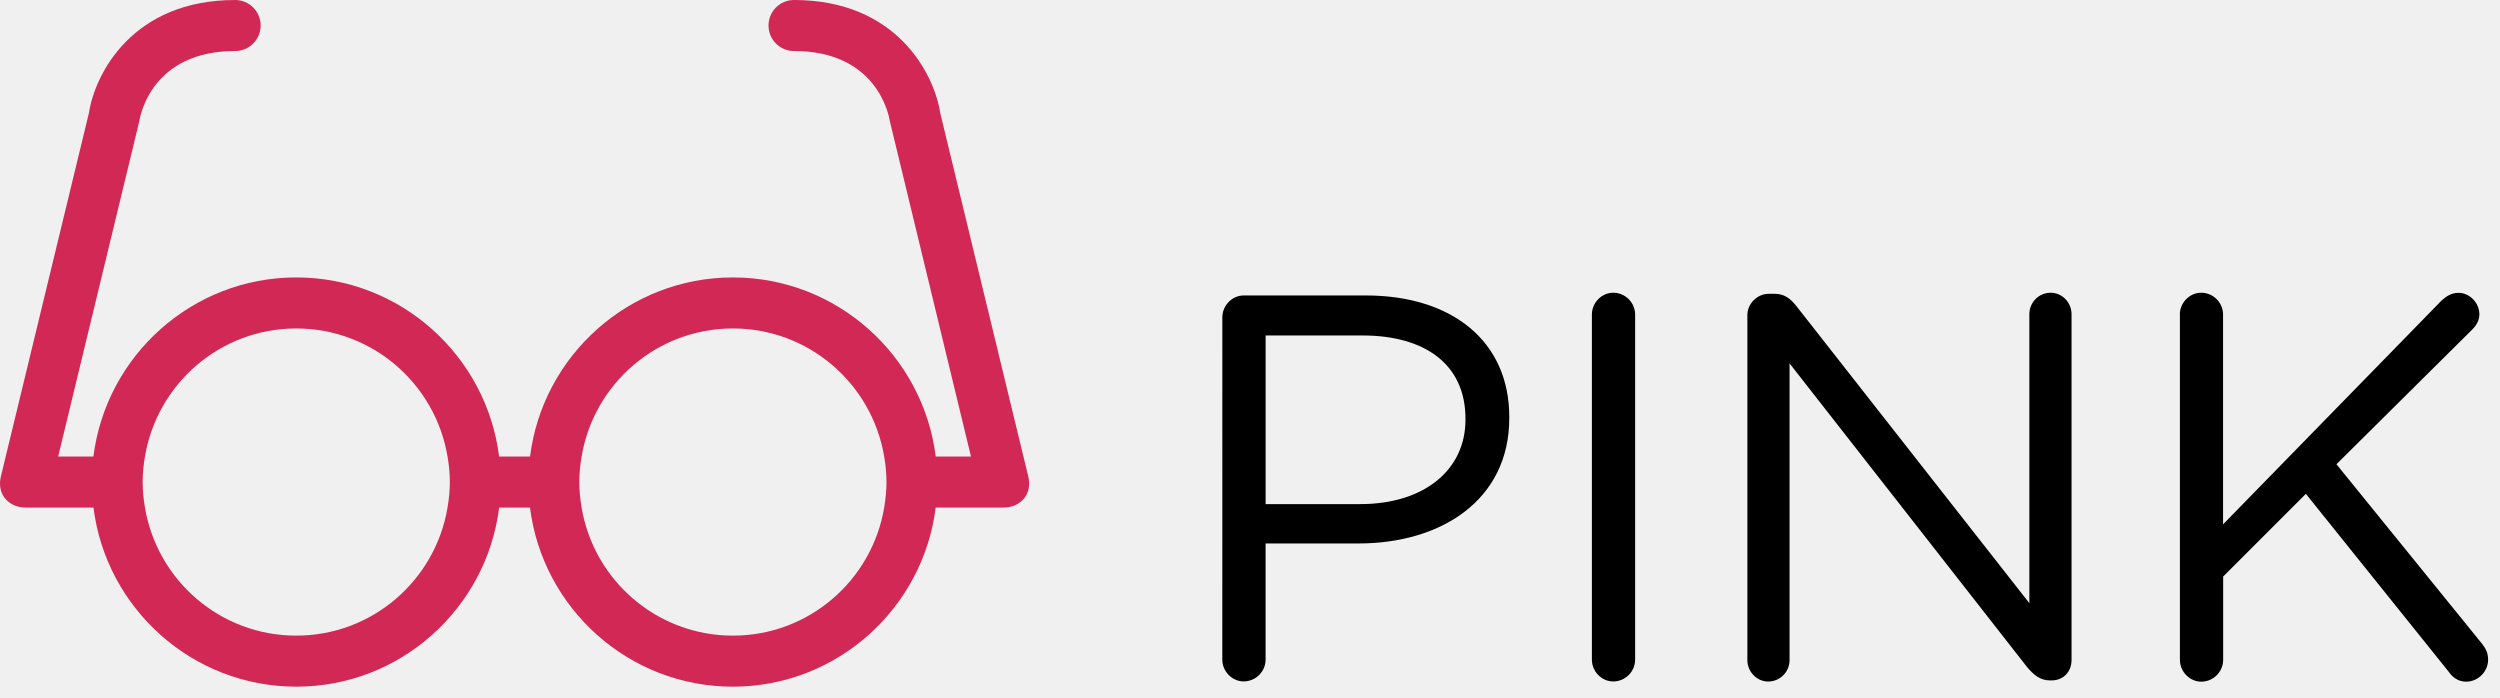
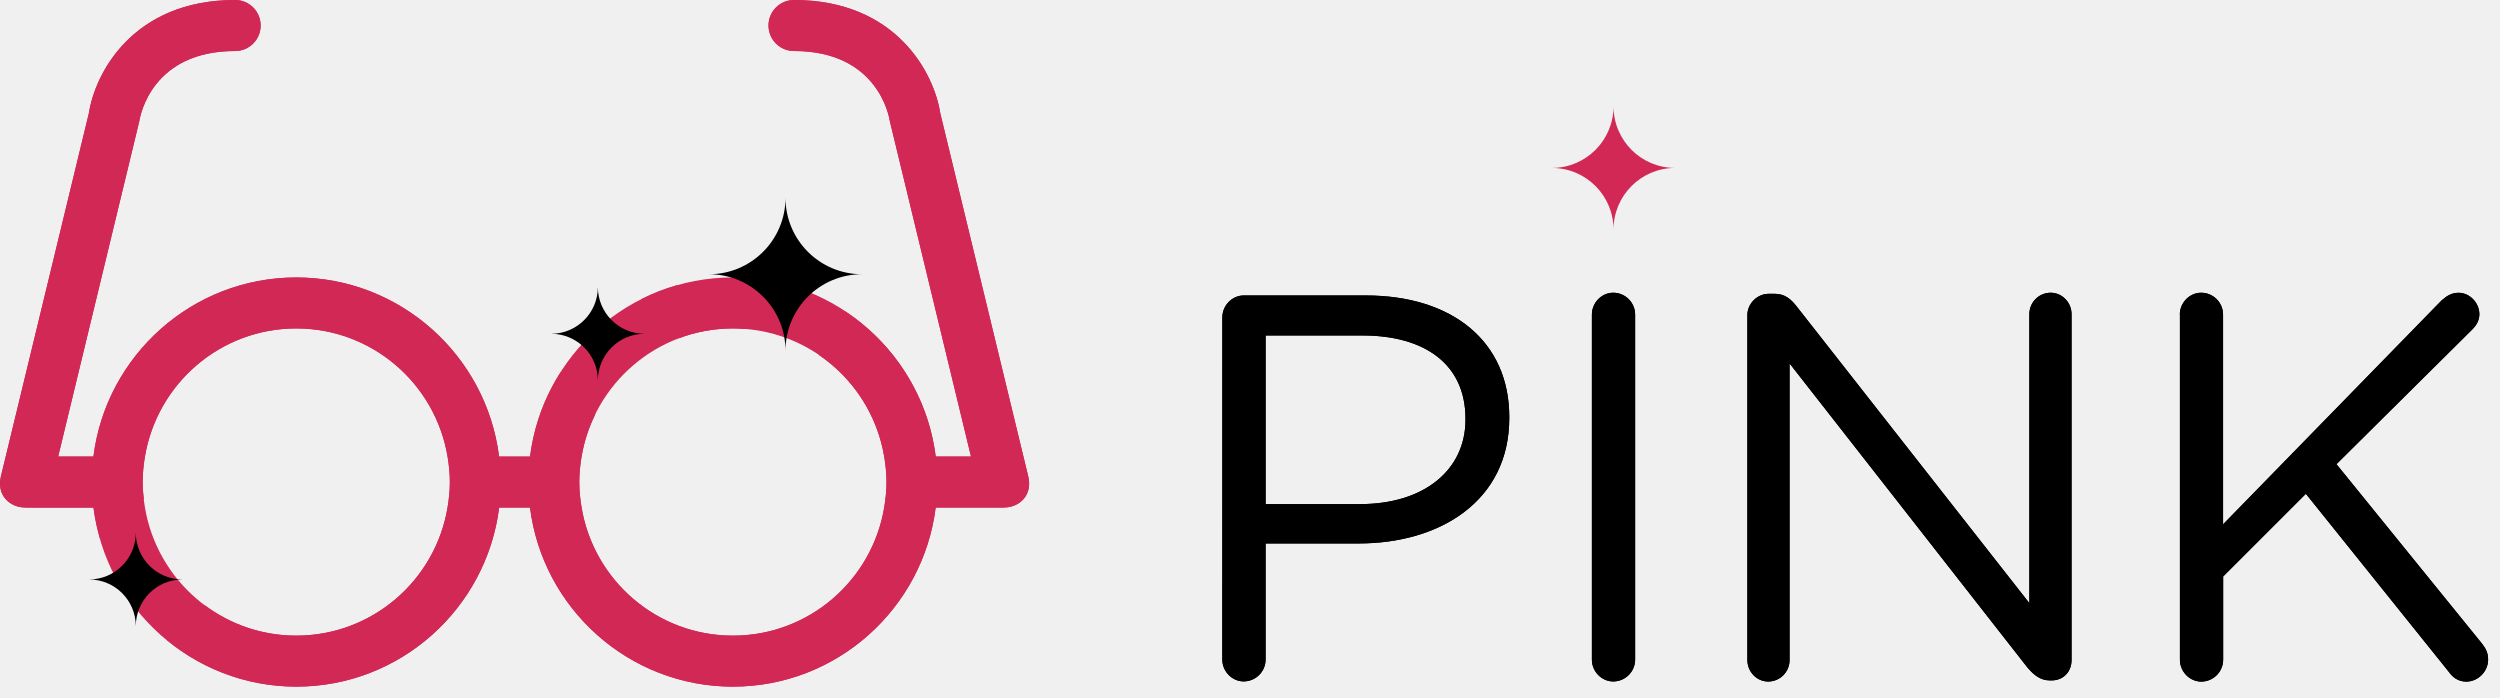
<svg viewBox="0 0 147 41">
-   <style>
-     .logo-footer {
-       display: none;
-     }
- 
-     .logo-footer--mobile {
-       display: block;
-     }
- 
-     @media (min-width: 960px) {
-       .logo-footer--mobile {
-         display: none;
-       }
- 
-       .logo-footer--desktop {
-         display: block;
-       }
-     }
- 
-   </style>
-   <g class="logo-footer logo-footer--mobile">
+   <g class="page-footer__pink-logo page-footer__pink-logo--mobile">
    <path d="M71.874,18.661c0-0.708,0.58-1.288,1.256-1.288h7.18c5.087,0,8.436,2.704,8.436,7.146v0.063 c0,4.86-4.057,7.373-8.854,7.373h-5.475v6.825c0,0.708-0.58,1.287-1.289,1.287c-0.676,0-1.256-0.58-1.256-1.287L71.874,18.661 L71.874,18.661z M79.988,29.641c3.734,0,6.182-1.996,6.182-4.959v-0.062c0-3.221-2.414-4.894-6.053-4.894h-5.699v9.917h5.57V29.641 z" />
    <path d="M93.603,18.5c0-0.708,0.579-1.288,1.255-1.288c0.709,0,1.288,0.58,1.288,1.288v20.283 c0,0.708-0.579,1.287-1.288,1.287c-0.676,0-1.255-0.579-1.255-1.287V18.5z" />
    <path d="M102.744,18.532c0-0.676,0.58-1.256,1.256-1.256h0.354c0.58,0,0.935,0.29,1.288,0.74l13.684,17.45V18.468 c0-0.676,0.547-1.256,1.256-1.256c0.676,0,1.225,0.58,1.225,1.256v20.349c0,0.677-0.48,1.19-1.158,1.19h-0.129 c-0.548,0-0.936-0.321-1.318-0.772l-13.976-17.867v17.449c0,0.677-0.547,1.257-1.257,1.257c-0.676,0-1.223-0.58-1.223-1.257V18.532 H102.744z" />
    <path d="M128.173,18.5c0-0.708,0.58-1.288,1.257-1.288c0.708,0,1.286,0.58,1.286,1.288v12.331l12.848-13.16 c0.29-0.257,0.579-0.451,0.998-0.451c0.676,0,1.225,0.612,1.225,1.256c0,0.354-0.162,0.644-0.42,0.901l-7.984,7.92l8.564,10.561 c0.225,0.291,0.354,0.547,0.354,0.936c0,0.676-0.577,1.288-1.285,1.288c-0.482,0-0.807-0.259-1.03-0.58l-8.401-10.464l-4.863,4.861 v4.895c0,0.708-0.578,1.288-1.286,1.288c-0.677,0-1.257-0.58-1.257-1.288V18.5H128.173z" />
    <path fill="#FFFFFF" d="M60.498,28.266" />
    <path fill="#D22856" d="M60.462,28.016c-0.002-0.009-5.175-21.365-5.175-21.365C54.926,4.303,52.694,0,46.688,0 c-0.829,0-1.5,0.671-1.5,1.5s0.671,1.5,1.5,1.5c4.856,0,5.575,3.729,5.639,4.143l4.767,19.701h-2.073 c-0.742-5.927-5.802-10.531-11.927-10.531s-11.186,4.604-11.927,10.531h-1.82c-0.741-5.927-5.802-10.531-11.927-10.531 S6.235,20.917,5.493,26.844H3.42L8.187,7.143C8.25,6.729,8.97,3,13.826,3c0.829,0,1.5-0.671,1.5-1.5S14.655,0,13.826,0 C7.82,0,5.588,4.303,5.227,6.651c0,0-5.173,21.356-5.175,21.365c-0.266,1.109,0.531,1.826,1.426,1.826 c0.012,0,0.023,0.004,0.036,0.004h3.982c0.741,5.926,5.802,10.53,11.927,10.53s11.185-4.604,11.927-10.53h1.814 c0.742,5.926,5.802,10.53,11.927,10.53s11.186-4.604,11.927-10.53H59c0.012,0,0.023-0.004,0.036-0.004 C59.931,29.842,60.728,29.125,60.462,28.016z M26.315,29.844c-0.715,4.272-4.421,7.531-8.896,7.531s-8.18-3.259-8.896-7.531 c-0.082-0.488-0.135-0.988-0.135-1.5s0.053-1.011,0.135-1.5c0.715-4.271,4.421-7.531,8.896-7.531s8.18,3.26,8.896,7.531 c0.082,0.489,0.135,0.988,0.135,1.5S26.397,29.355,26.315,29.844z M51.99,29.844c-0.716,4.272-4.421,7.531-8.896,7.531 c-4.475,0-8.181-3.259-8.896-7.531c-0.082-0.488-0.135-0.988-0.135-1.5s0.053-1.011,0.135-1.5c0.716-4.271,4.421-7.531,8.896-7.531 c4.475,0,8.181,3.26,8.896,7.531c0.082,0.489,0.135,0.988,0.135,1.5S52.072,29.355,51.99,29.844z" />
  </g>
-   <g class="logo-footer logo-footer--desktop">
+   <g class="page-footer__pink-logo page-footer__pink-logo--desktop">
    <path d="M71.874,18.661c0-0.708,0.58-1.288,1.256-1.288h7.18c5.087,0,8.436,2.704,8.436,7.146v0.063 c0,4.86-4.057,7.373-8.854,7.373h-5.475v6.825c0,0.708-0.58,1.287-1.289,1.287c-0.676,0-1.256-0.58-1.256-1.287L71.874,18.661 L71.874,18.661z M79.988,29.641c3.734,0,6.182-1.996,6.182-4.959v-0.062c0-3.221-2.414-4.894-6.053-4.894h-5.699v9.917h5.57V29.641 z" />
    <path d="M93.603,18.5c0-0.708,0.579-1.288,1.255-1.288c0.709,0,1.288,0.58,1.288,1.288v20.283 c0,0.708-0.579,1.287-1.288,1.287c-0.676,0-1.255-0.579-1.255-1.287V18.5z" />
    <path d="M102.744,18.532c0-0.676,0.58-1.256,1.256-1.256h0.354c0.58,0,0.935,0.29,1.288,0.74l13.684,17.45V18.468 c0-0.676,0.547-1.256,1.256-1.256c0.676,0,1.225,0.58,1.225,1.256v20.349c0,0.677-0.48,1.19-1.158,1.19h-0.129 c-0.548,0-0.936-0.321-1.318-0.772l-13.976-17.867v17.449c0,0.677-0.547,1.257-1.257,1.257c-0.676,0-1.223-0.58-1.223-1.257V18.532 H102.744z" />
    <path d="M128.173,18.5c0-0.708,0.58-1.288,1.257-1.288c0.708,0,1.286,0.58,1.286,1.288v12.331l12.848-13.168 c0.29-0.257,0.579-0.451,0.998-0.451c0.676,0,1.225,0.612,1.225,1.256c0,0.354-0.162,0.644-0.42,0.901l-7.984,7.92l8.564,10.561 c0.225,0.291,0.354,0.547,0.354,0.936c0,0.676-0.577,1.288-1.285,1.288c-0.482,0-0.807-0.259-1.03-0.58l-8.401-10.464l-4.863,4.861 v4.895c0,0.708-0.578,1.288-1.286,1.288c-0.677,0-1.257-0.58-1.257-1.288V18.5H128.173z" />
    <path fill="#D22856" d="M98.498,9.875c-2.002,0-3.623-1.623-3.623-3.624c0,2.001-1.623,3.624-3.625,3.624 c2.002,0,3.625,1.623,3.625,3.624C94.875,11.498,96.496,9.875,98.498,9.875z" />
    <path fill="#D22856" d="M43.094,19.313c0.246,0,0.489,0.014,0.73,0.033c-0.437-0.728-1.227-1.221-2.136-1.221 c-0.877,0-1.614-0.568-1.884-1.354c-0.727,0.208-1.425,0.482-2.089,0.816c0.062,0.017,0.122,0.038,0.188,0.038c1.104,0,2,0.896,2,2 c0,0.096-0.015,0.188-0.028,0.281C40.875,19.524,41.959,19.313,43.094,19.313z" />
    <path fill="#D22856" d="M60.462,28.016c-0.002-0.009-5.175-21.365-5.175-21.365C54.926,4.303,52.694,0,46.688,0 c-0.829,0-1.5,0.671-1.5,1.5s0.671,1.5,1.5,1.5c4.856,0,5.575,3.729,5.639,4.143l4.767,19.701h-2.073 c-0.445-3.557-2.453-6.628-5.305-8.522c-0.897,0.379-1.529,1.269-1.529,2.303c0,0.088-0.015,0.171-0.026,0.256 c1.991,1.358,3.415,3.489,3.829,5.965c0.082,0.488,0.135,0.987,0.135,1.5c0,0.512-0.053,1.012-0.135,1.5 c-0.716,4.271-4.421,7.53-8.896,7.53c-4.475,0-8.181-3.259-8.896-7.53c-0.082-0.488-0.135-0.988-0.135-1.5 c0-0.513,0.053-1.012,0.135-1.5c0.147-0.879,0.427-1.712,0.808-2.484c-1.034-0.077-1.852-0.932-1.852-1.984 c0-0.189-0.077-0.357-0.192-0.488c-0.938,1.469-1.569,3.149-1.795,4.957h-1.82c-0.741-5.927-5.802-10.531-11.927-10.531 S6.235,20.917,5.493,26.844H3.42L8.187,7.143C8.25,6.729,8.97,3,13.826,3c0.829,0,1.5-0.671,1.5-1.5S14.655,0,13.826,0 C7.82,0,5.588,4.303,5.227,6.651c0,0-5.173,21.356-5.175,21.365c-0.266,1.109,0.531,1.826,1.426,1.826 c0.012,0,0.023,0.004,0.036,0.004h3.982c0.079,0.629,0.215,1.237,0.387,1.831c0.059-0.106,0.102-0.224,0.102-0.354 c0-1.104,0.896-2,2-2c0.166,0,0.324,0.024,0.478,0.062c-0.043-0.343-0.074-0.688-0.074-1.042c0-0.512,0.053-1.011,0.135-1.5 c0.715-4.271,4.421-7.531,8.896-7.531s8.18,3.26,8.896,7.531c0.082,0.489,0.135,0.988,0.135,1.5s-0.053,1.012-0.135,1.5 c-0.715,4.272-4.421,7.531-8.896,7.531c-2.022,0-3.883-0.67-5.386-1.794c-0.35,0.302-0.8,0.491-1.299,0.491 c-0.413,0-0.749,0.336-0.749,0.748c0,0.289-0.065,0.563-0.176,0.812c2.075,1.708,4.722,2.743,7.614,2.743 c6.125,0,11.185-4.604,11.927-10.529h1.814c0.742,5.926,5.802,10.529,11.927,10.529s11.186-4.604,11.927-10.529H59 c0.012,0,0.023-0.005,0.036-0.005C59.931,29.842,60.728,29.125,60.462,28.016z" />
    <path d="M50.686,16.125c-2.485,0-4.499-2.014-4.499-4.499c0,2.485-2.014,4.499-4.499,4.499 c2.485,0,4.499,2.014,4.499,4.499C46.187,18.139,48.2,16.125,50.686,16.125z" />
    <path d="M37.904,19.626c-1.519,0-2.749-1.23-2.749-2.749c0,1.519-1.23,2.749-2.749,2.749 c1.519,0,2.749,1.229,2.749,2.749C35.155,20.855,36.386,19.626,37.904,19.626z" />
    <path d="M10.734,34.072c-1.519,0-2.749-1.23-2.749-2.75c0,1.52-1.23,2.75-2.749,2.75 c1.519,0,2.749,1.229,2.749,2.748C7.985,35.303,9.215,34.072,10.734,34.072z" />
  </g>
</svg>
